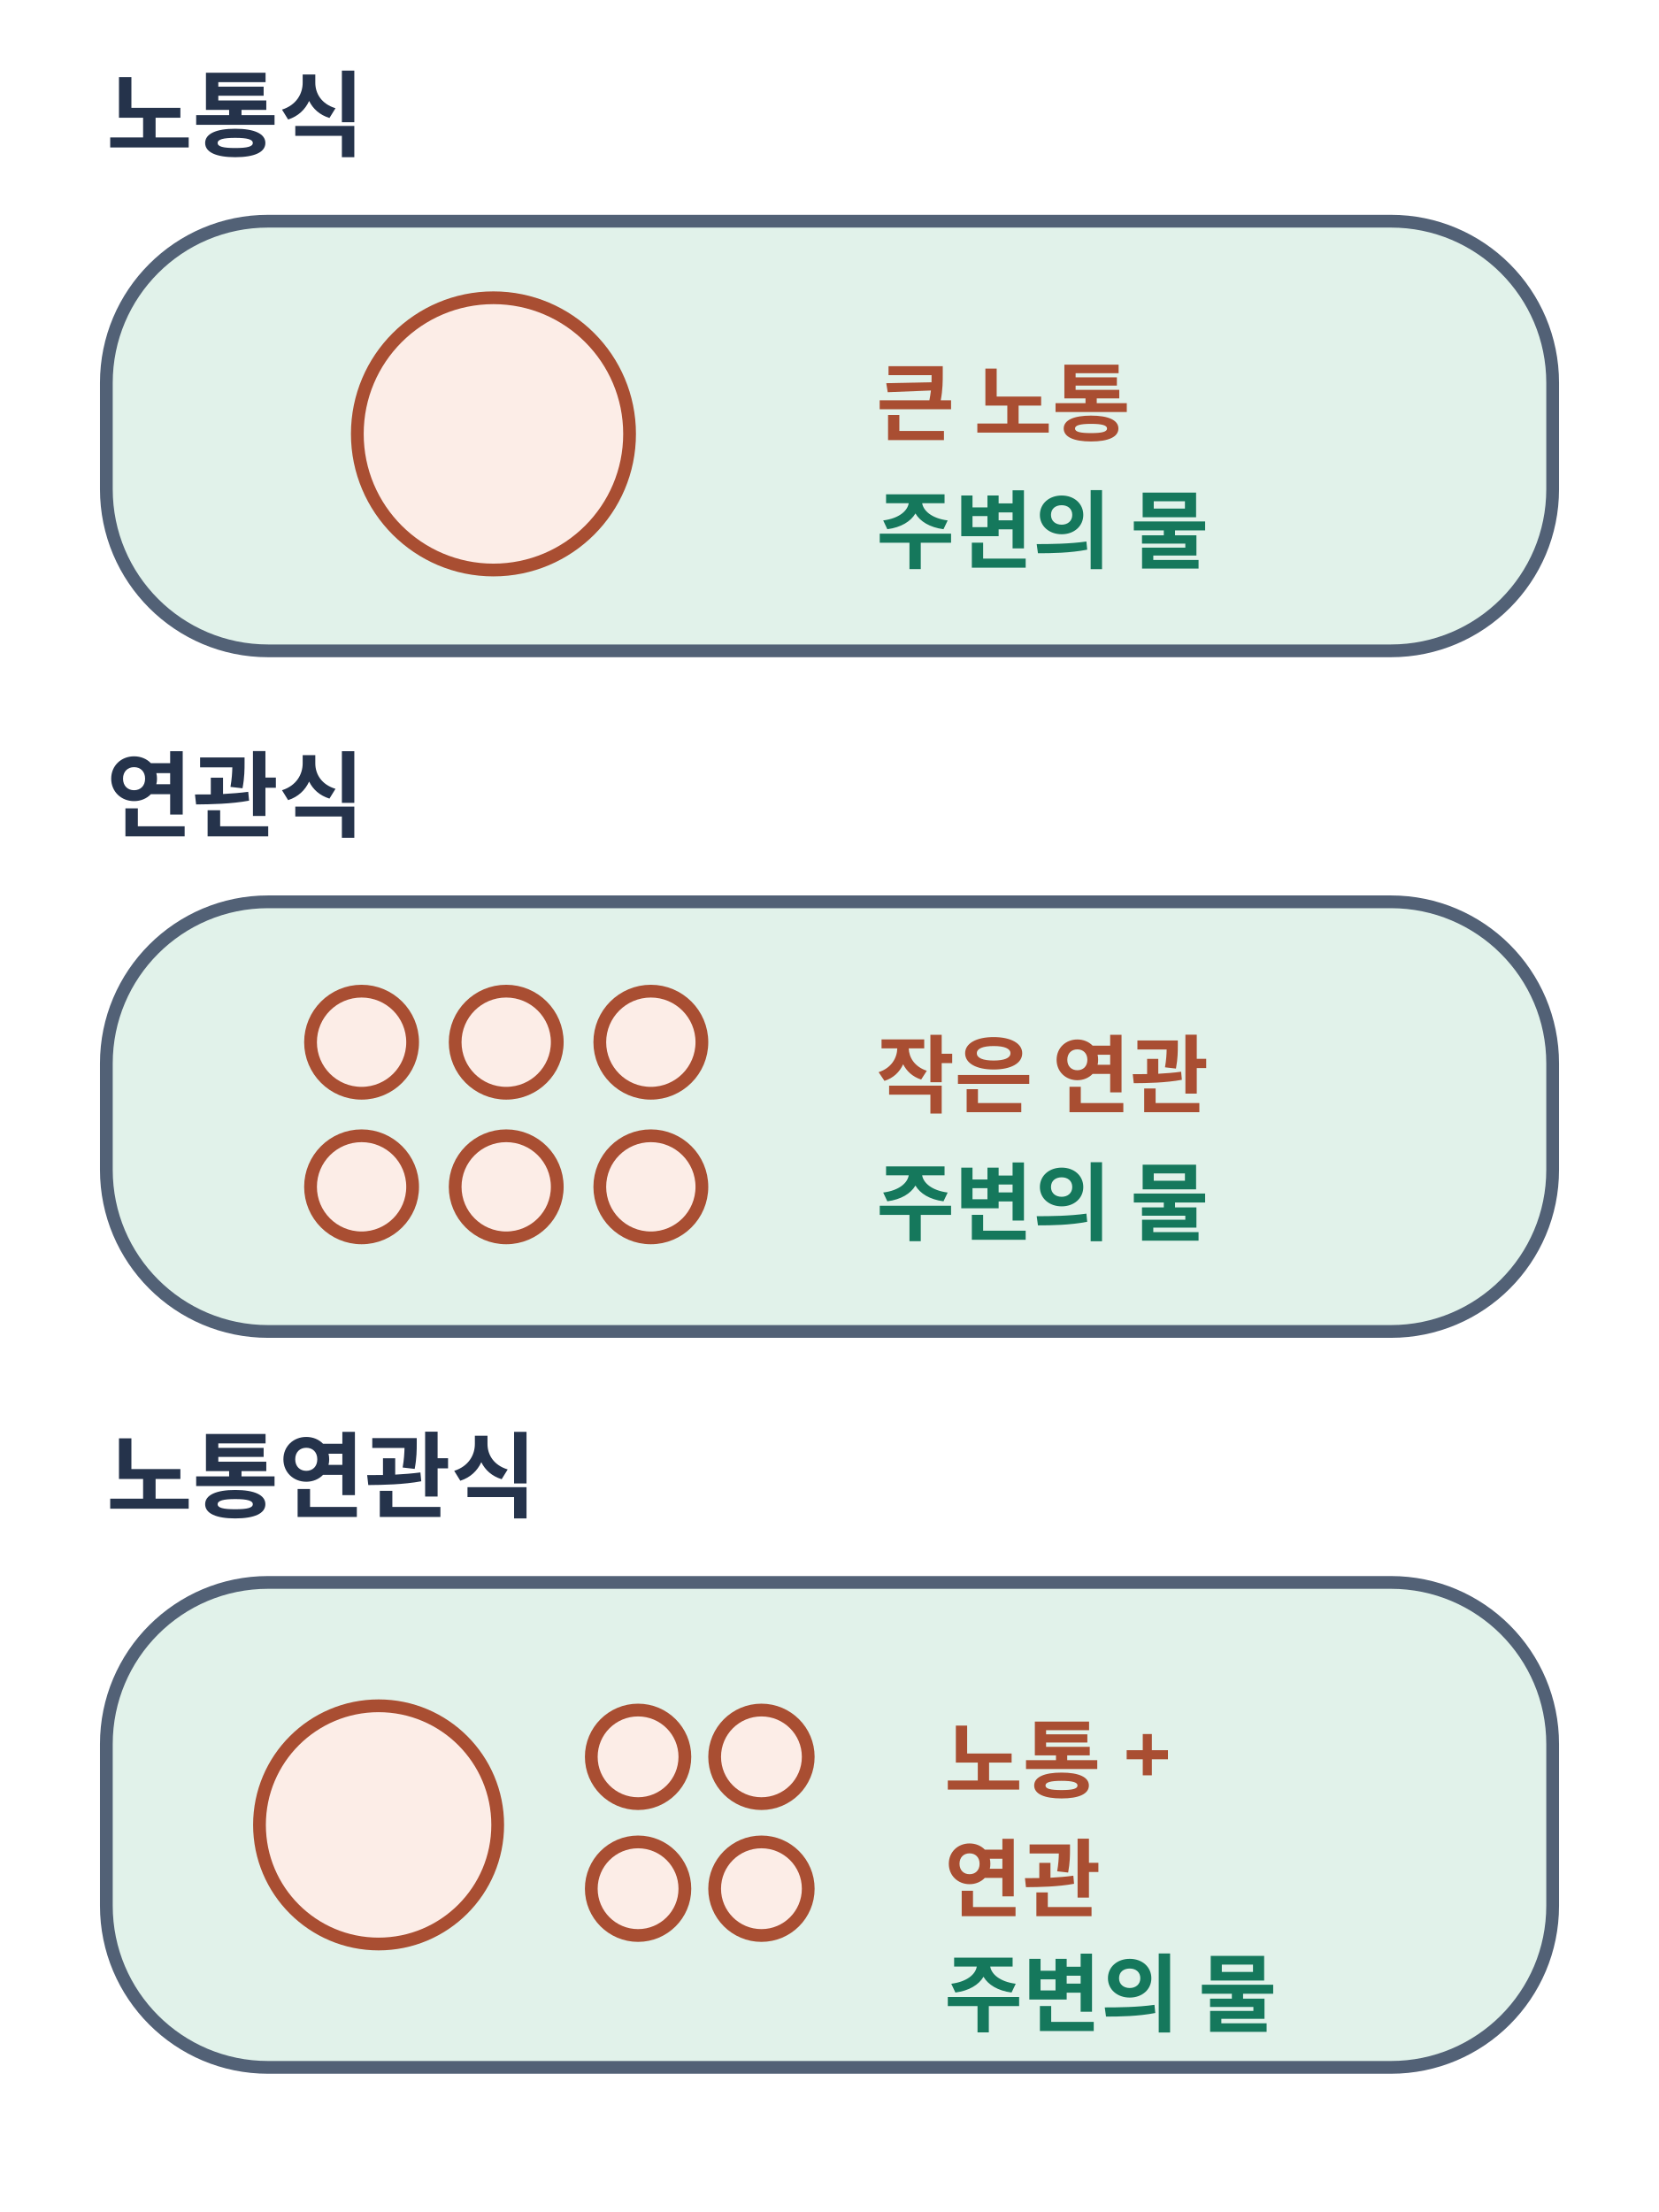
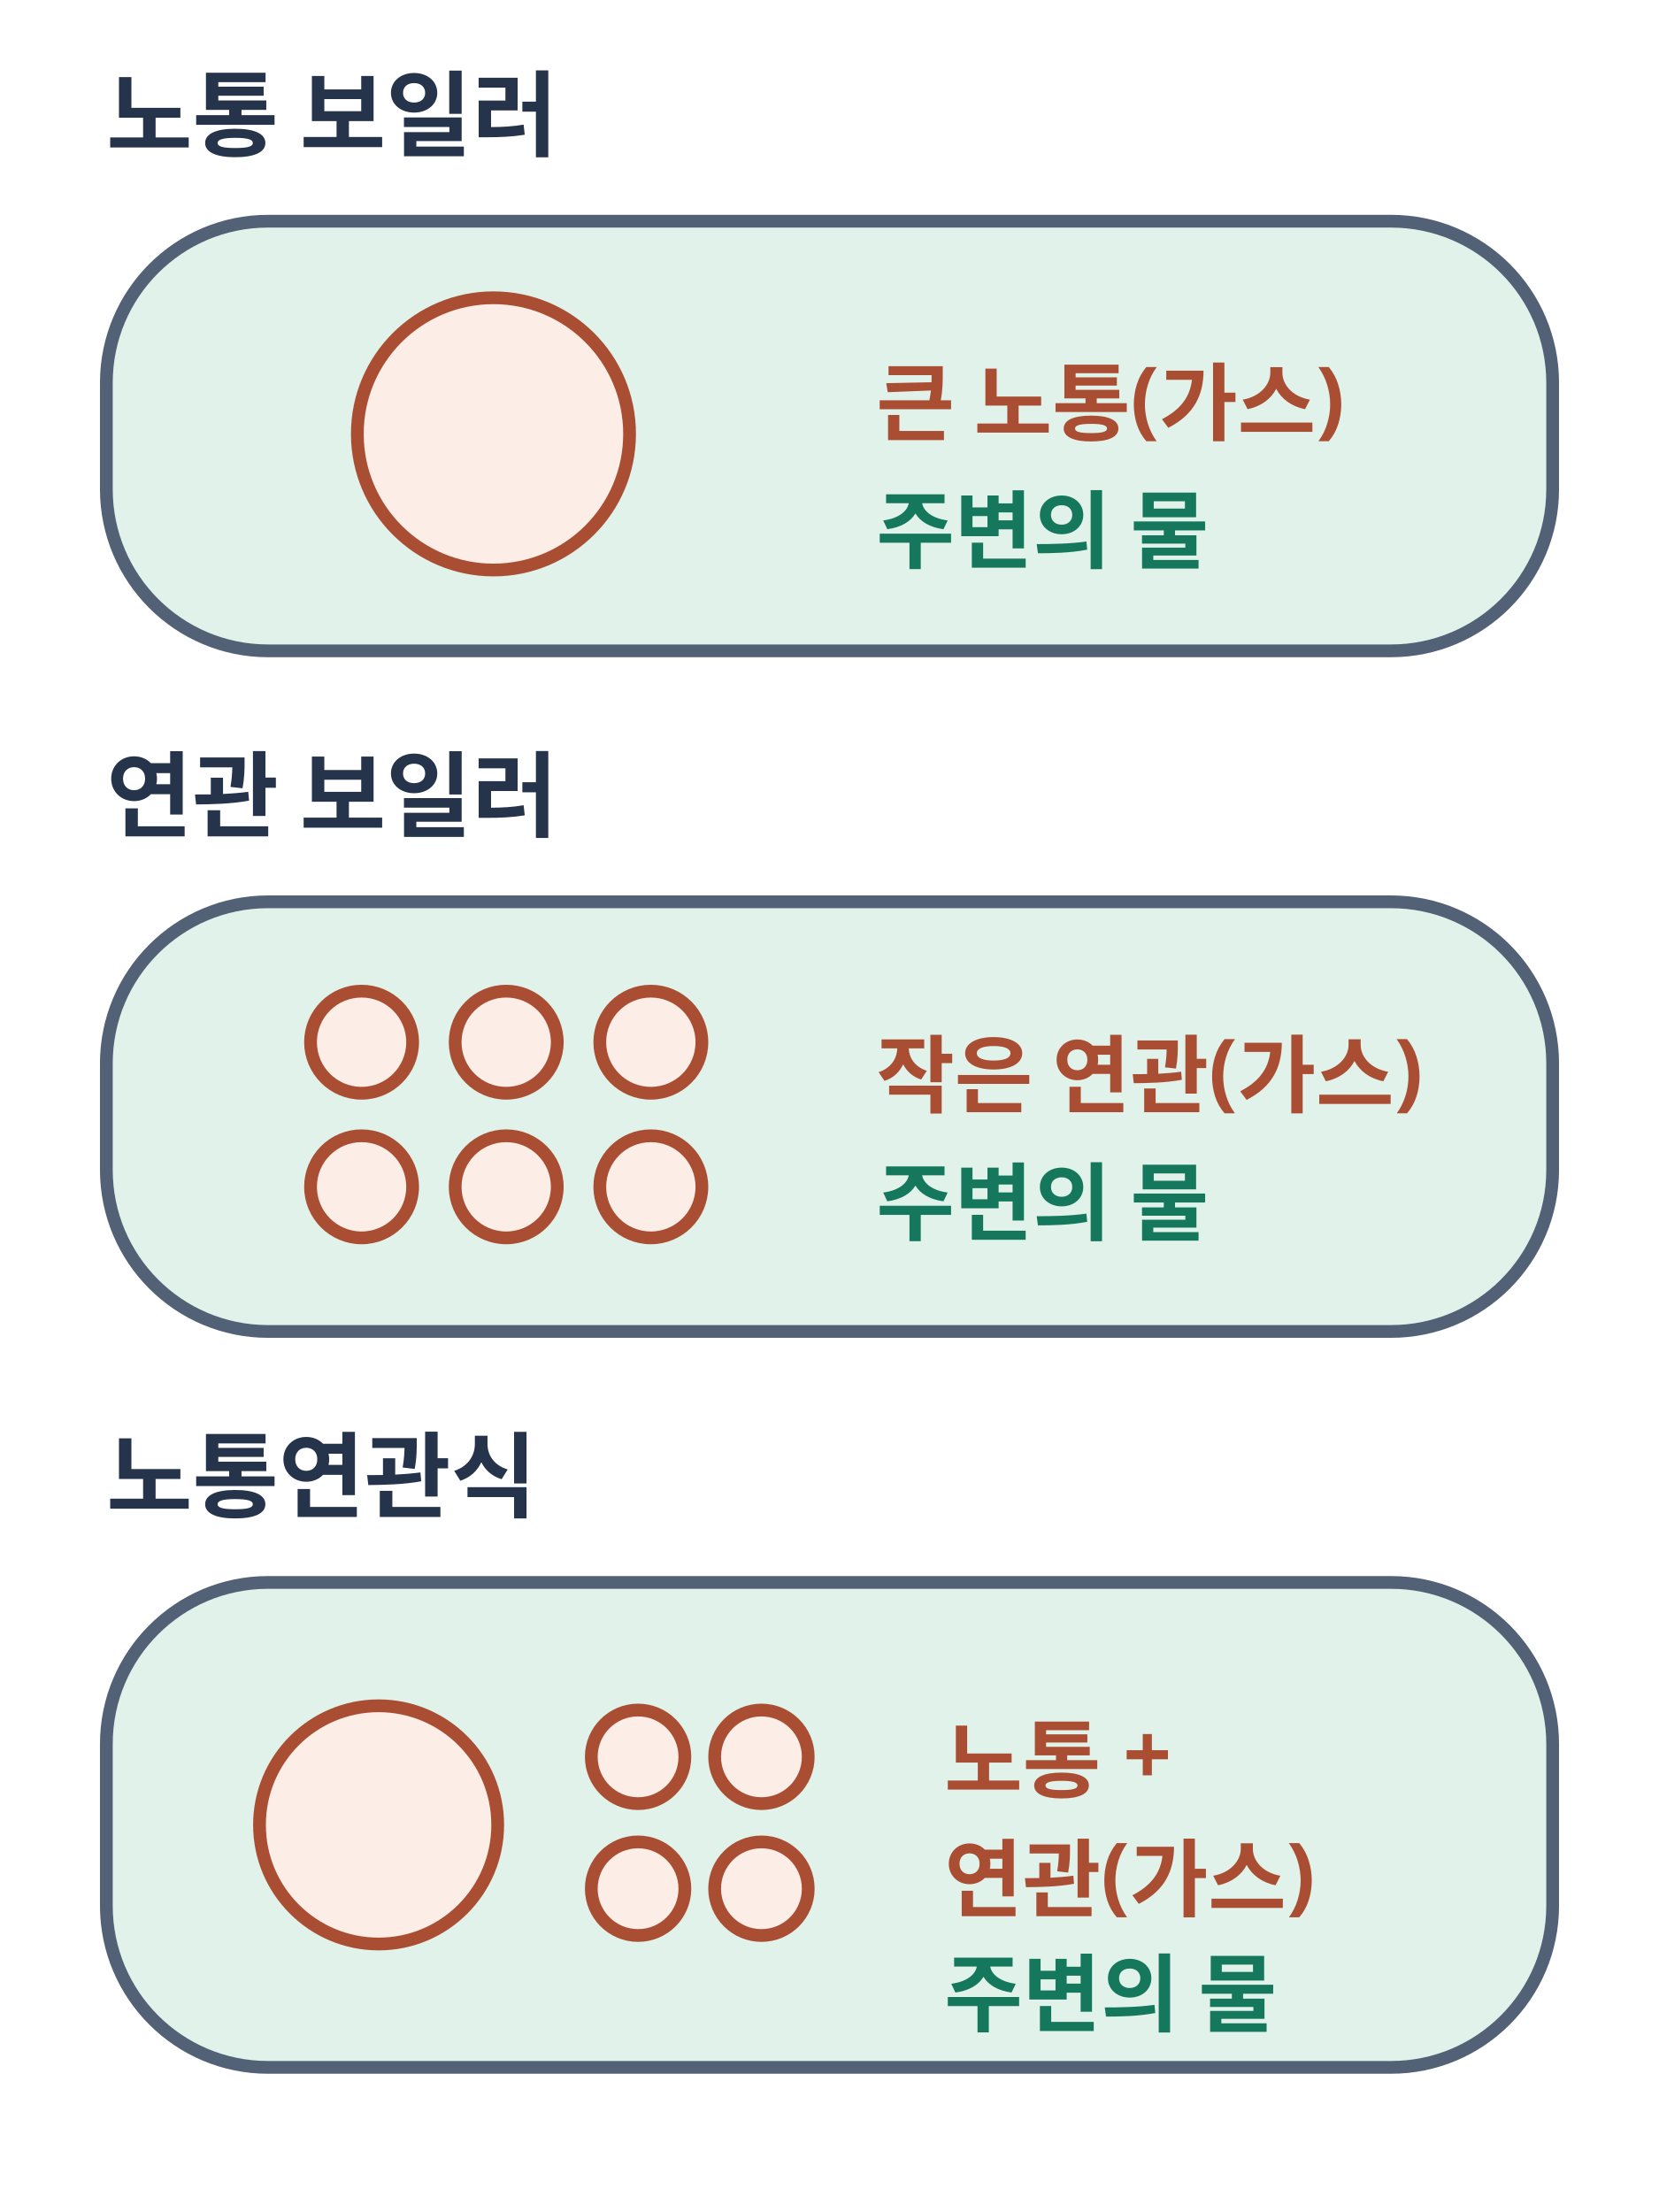
<svg xmlns="http://www.w3.org/2000/svg" width="390" height="520" viewBox="0 0 390 520" role="img" aria-labelledby="title description">
  <style>
    text{font-family:'Noto Sans KR','Apple SD Gothic Neo','Malgun Gothic',sans-serif;fill:#25334B}
    .kind{font-size:22px;font-weight:700}
    .label{font-size:20px;font-weight:700}
    .gas-text{fill:#A94E32}
    .water-text{fill:#15785C}
    .shell{fill:#E1F2EA;stroke:#526176;stroke-width:3}
    .gas{fill:#FCEDE7;stroke:#A94E32;stroke-width:3}
  </style>
  <rect width="390" height="520" fill="#FFFFFF" />
-   <text x="25" y="35" class="kind">노통식</text>
+   <text x="25" y="35" class="kind">노통 보일러</text>
  <rect x="25" y="52" width="340" height="101" rx="38" class="shell" />
  <circle cx="116" cy="102" r="32" class="gas" />
-   <text x="206" y="102" class="label gas-text">큰 노통</text>
+   <text x="206" y="102" class="label gas-text">큰 노통(가스)</text>
  <text x="206" y="132" class="label water-text">주변의 물</text>
-   <text x="25" y="195" class="kind">연관식</text>
+   <text x="25" y="195" class="kind">연관 보일러</text>
  <rect x="25" y="212" width="340" height="101" rx="38" class="shell" />
  <circle cx="85" cy="245" r="12" class="gas" />
  <circle cx="119" cy="245" r="12" class="gas" />
  <circle cx="153" cy="245" r="12" class="gas" />
  <circle cx="85" cy="279" r="12" class="gas" />
  <circle cx="119" cy="279" r="12" class="gas" />
  <circle cx="153" cy="279" r="12" class="gas" />
-   <text x="206" y="260" class="label gas-text">작은 연관</text>
+   <text x="206" y="260" class="label gas-text">작은 연관(가스)</text>
  <text x="206" y="290" class="label water-text">주변의 물</text>
  <text x="25" y="355" class="kind">노통연관식</text>
  <rect x="25" y="372" width="340" height="114" rx="38" class="shell" />
  <circle cx="89" cy="429" r="28" class="gas" />
  <circle cx="150" cy="413" r="11" class="gas" />
  <circle cx="179" cy="413" r="11" class="gas" />
  <circle cx="150" cy="444" r="11" class="gas" />
  <circle cx="179" cy="444" r="11" class="gas" />
  <text x="222" y="421" class="label gas-text">노통 +</text>
-   <text x="222" y="449" class="label gas-text">연관</text>
+   <text x="222" y="449" class="label gas-text">연관(가스)</text>
  <text x="222" y="476" class="label water-text">주변의 물</text>
</svg>
